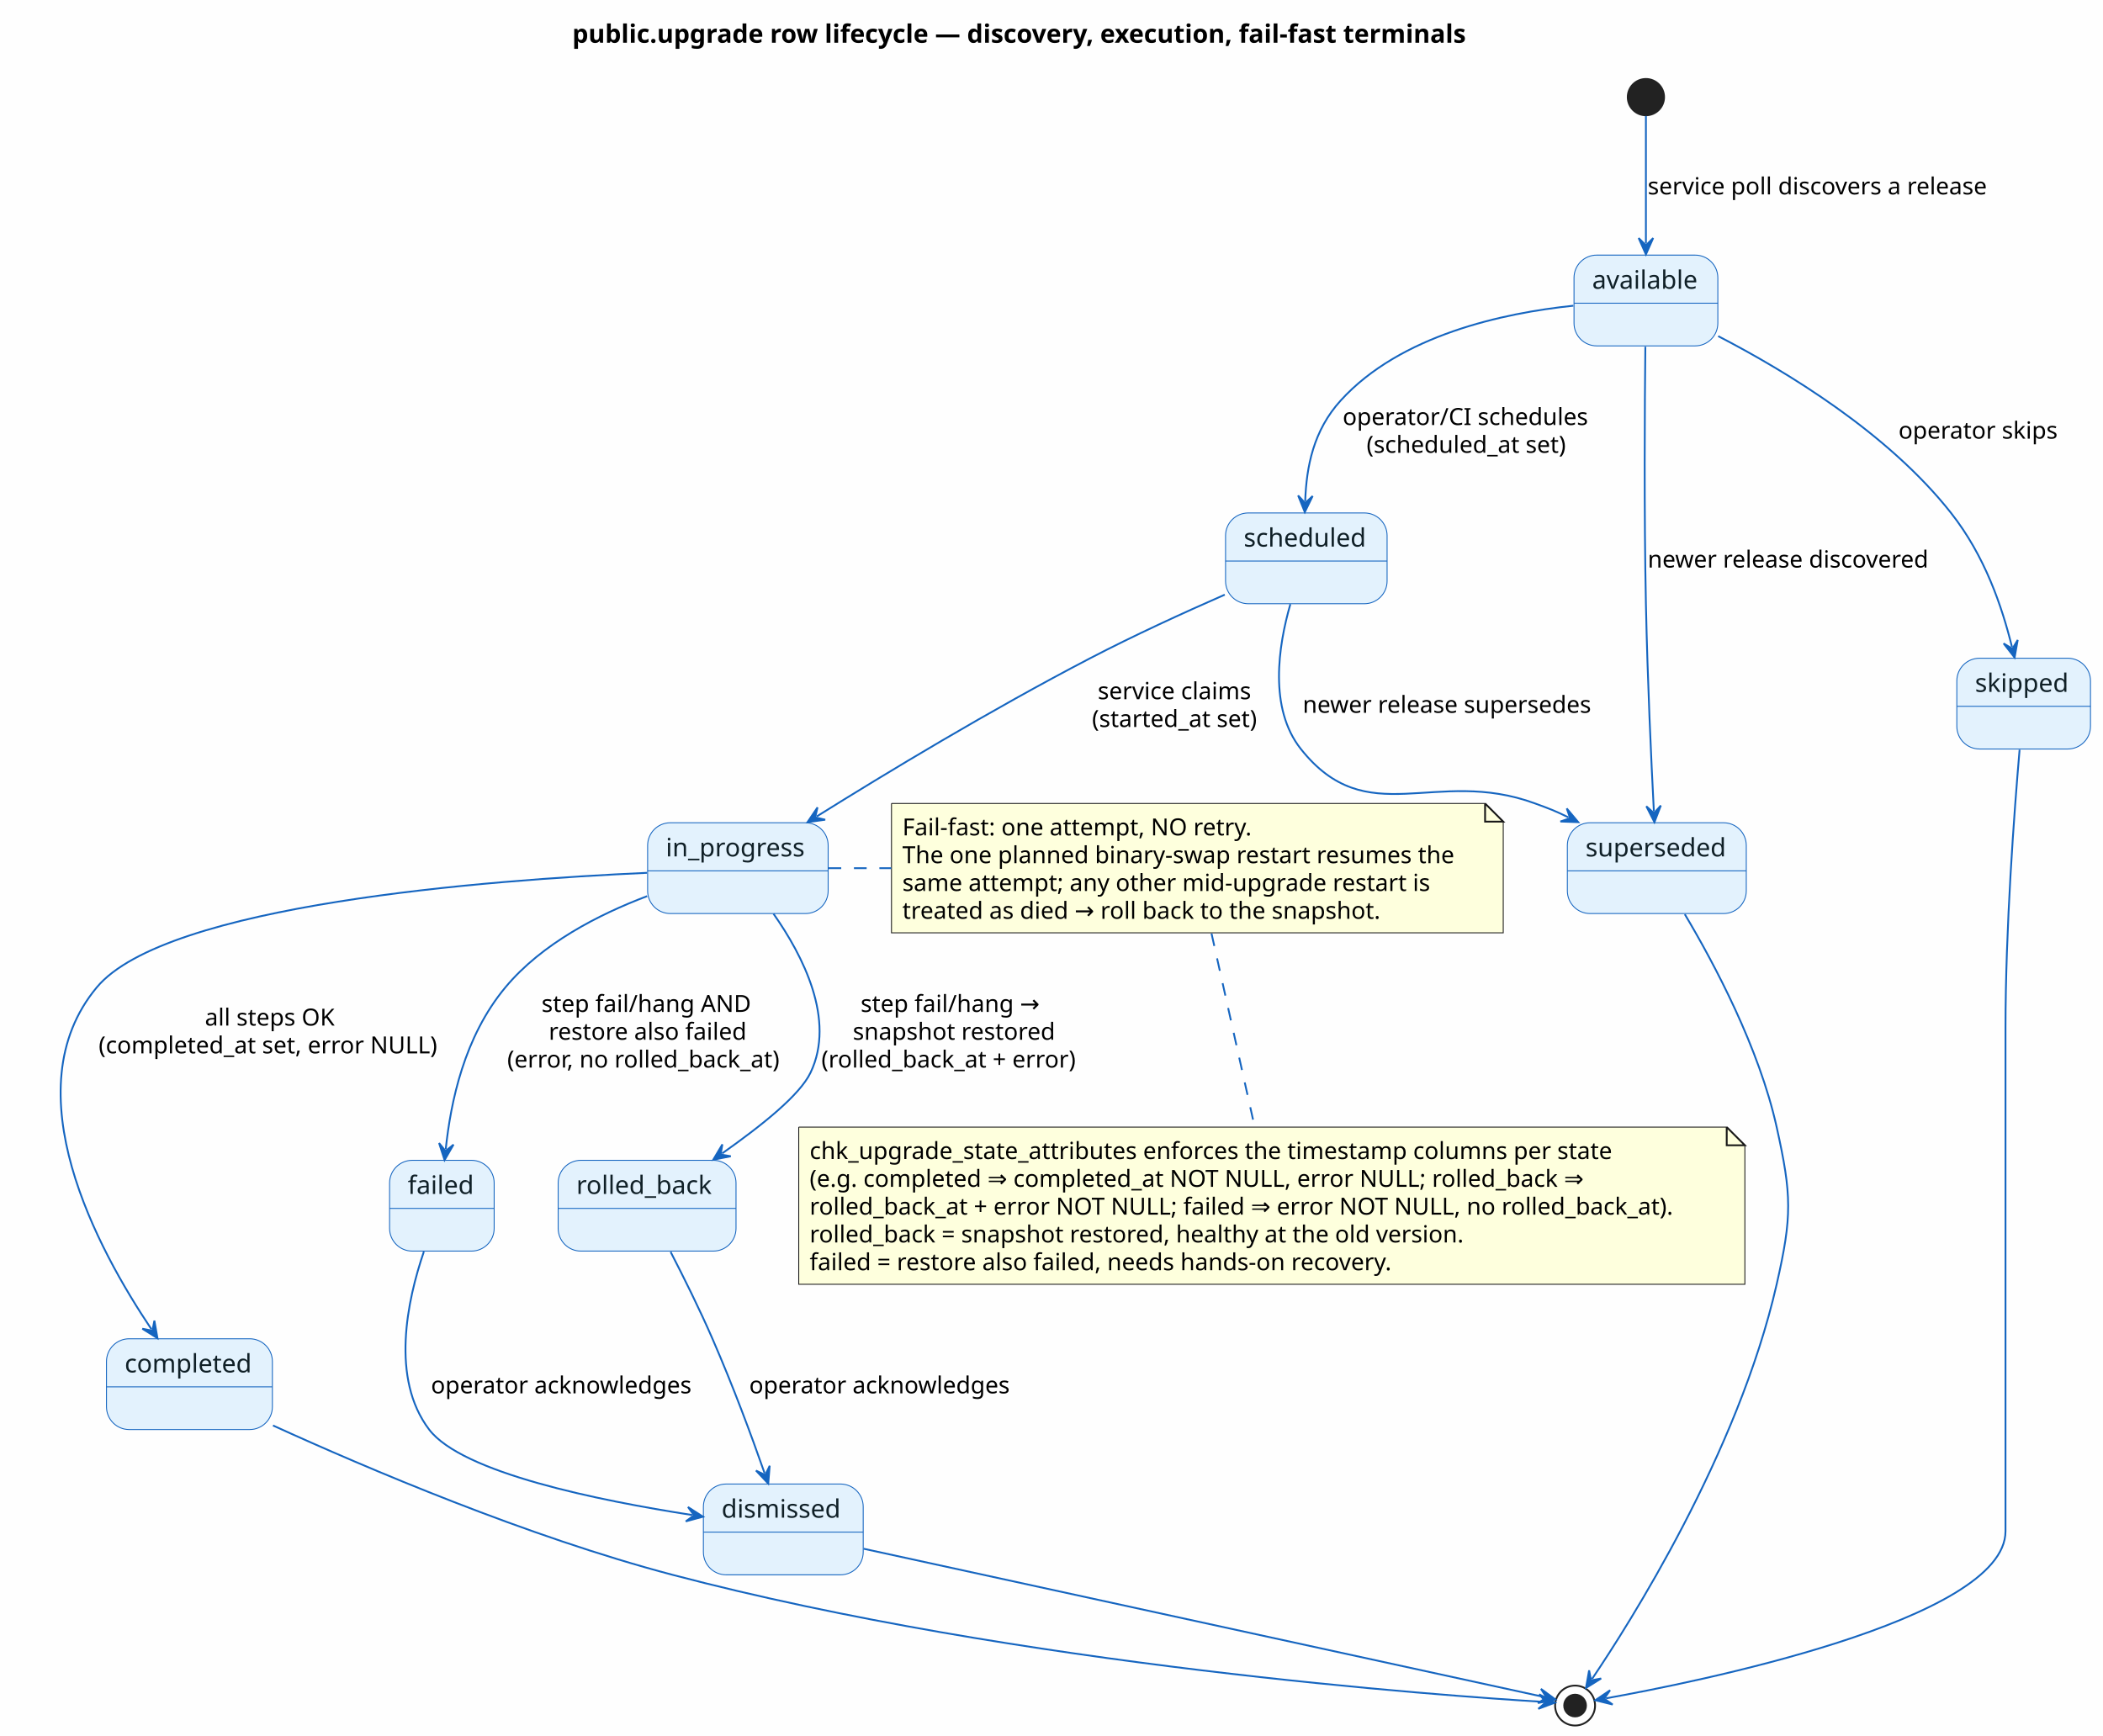
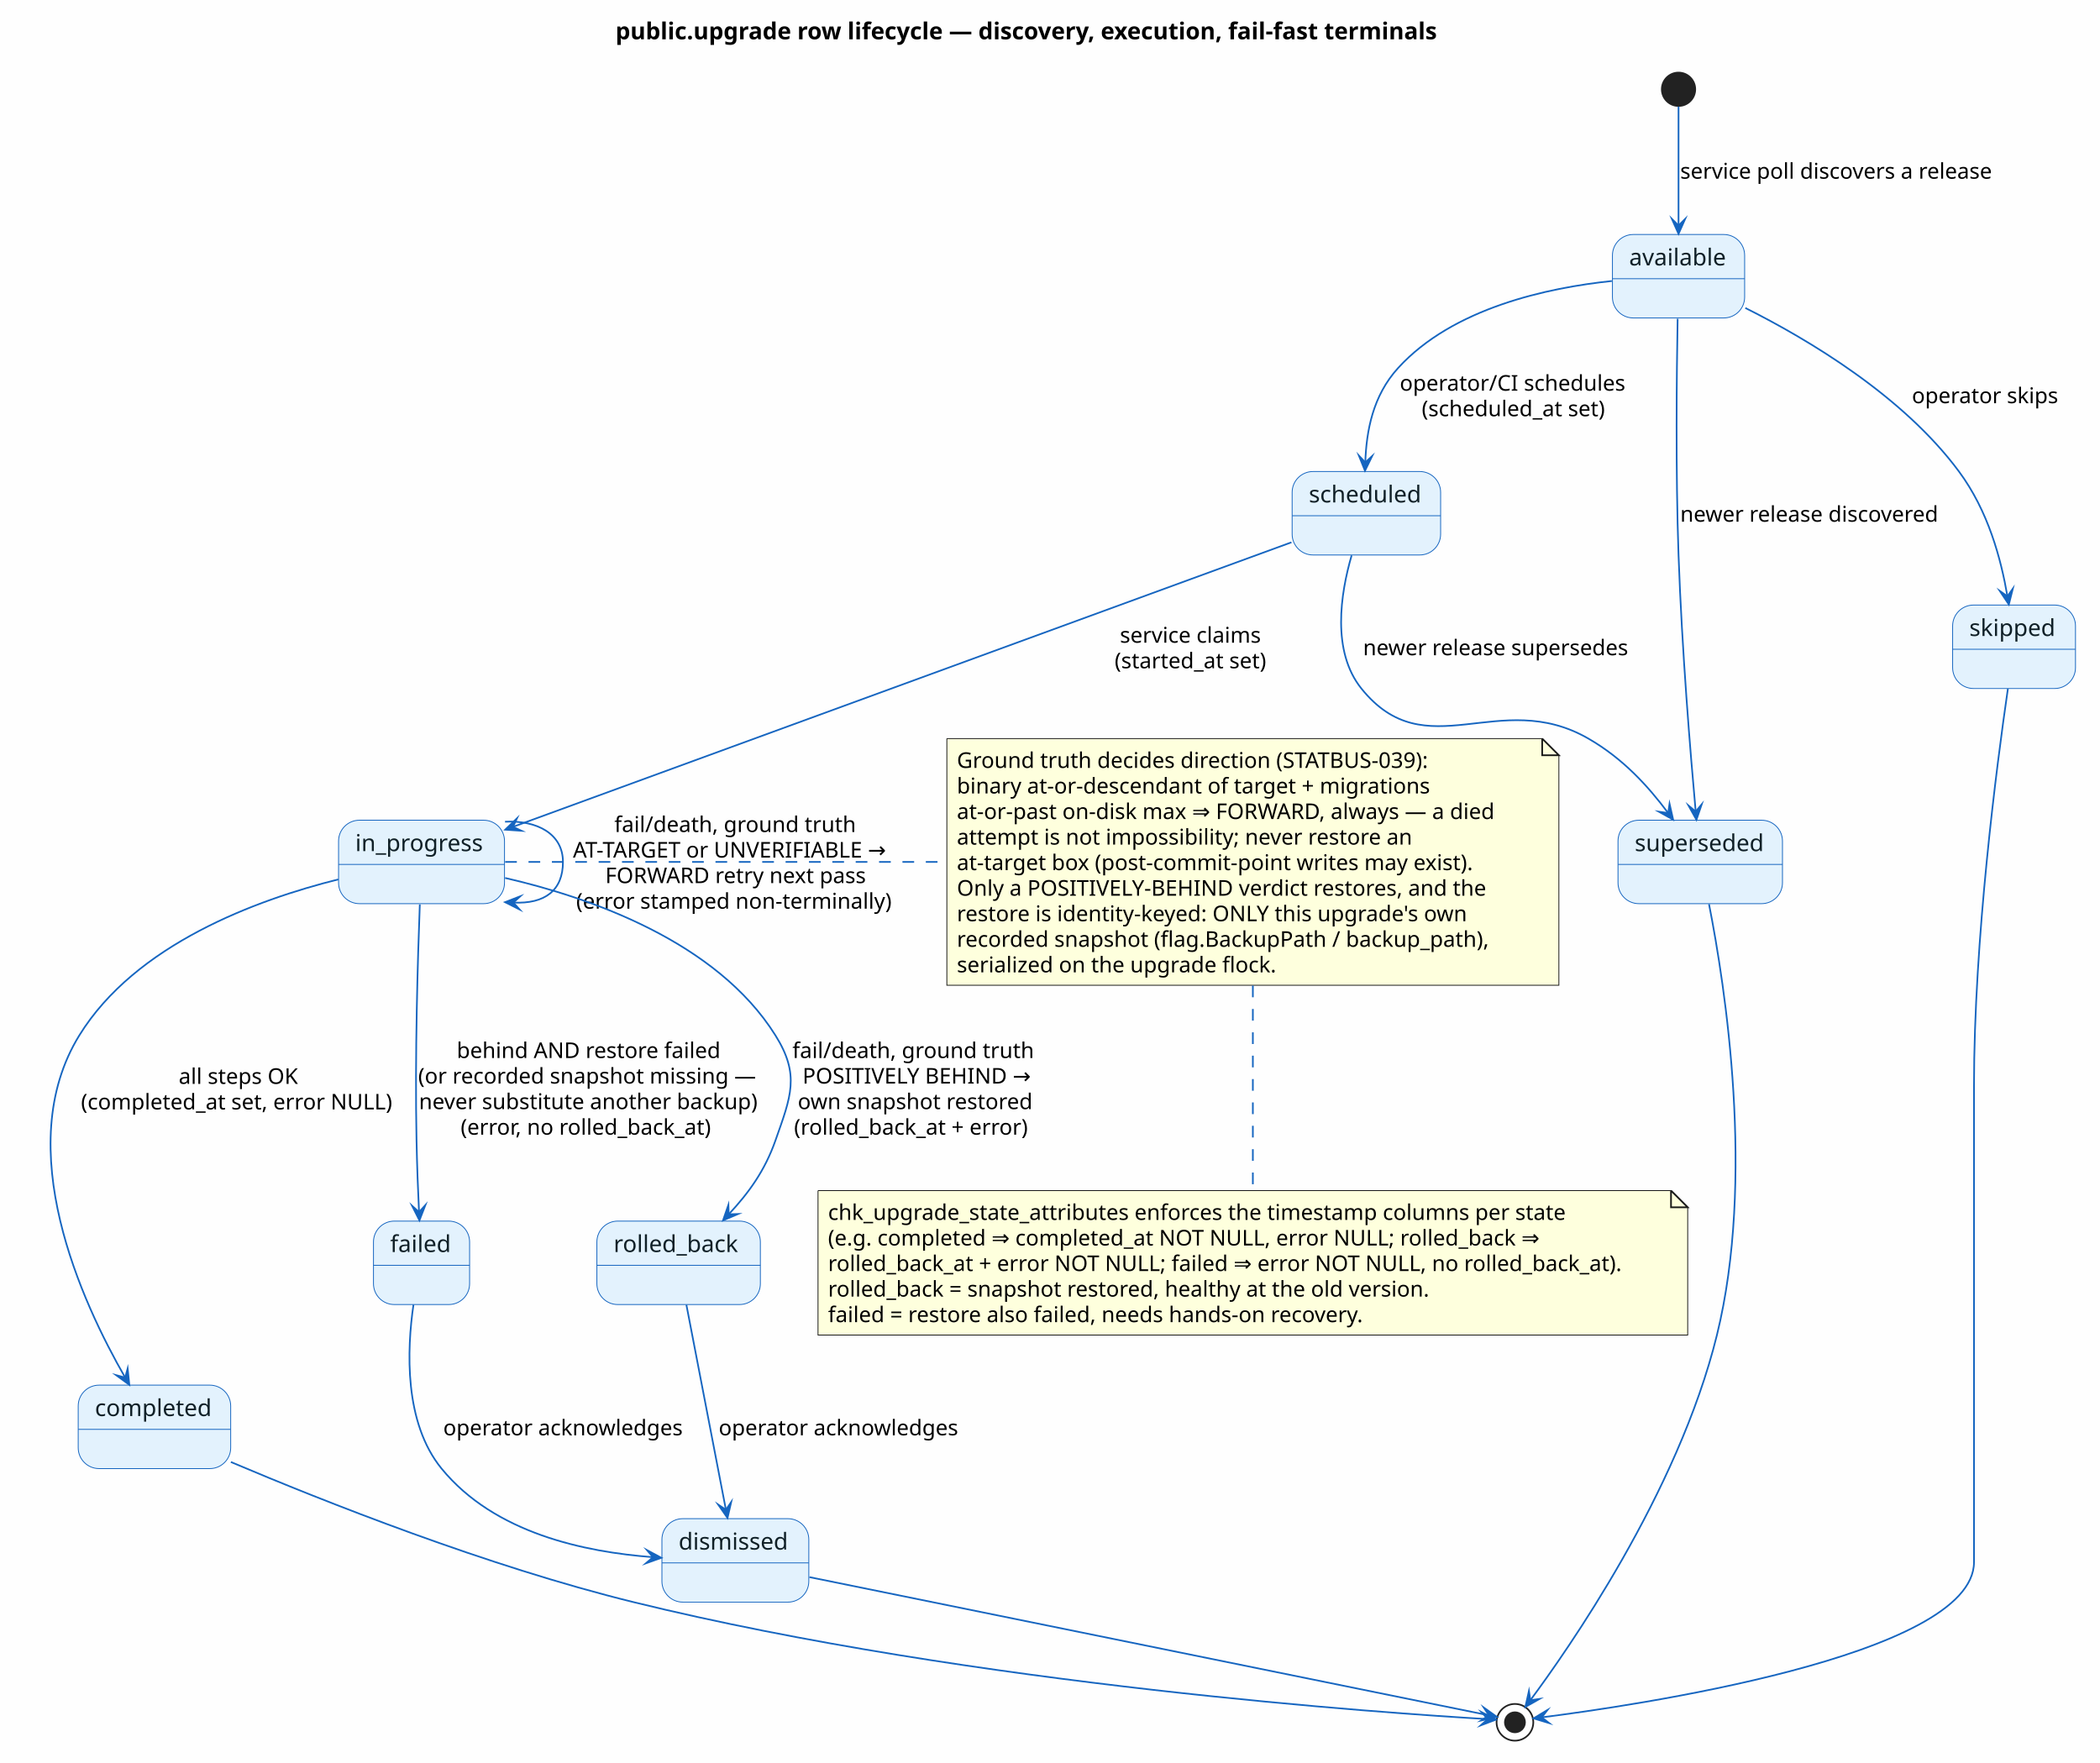
- <svg xmlns="http://www.w3.org/2000/svg" contentStyleType="text/css" data-diagram-type="STATE" height="956px" preserveAspectRatio="none" style="width:1158px;height:956px;background:#FEFEFE;" version="1.1" viewBox="0 0 1158 956" width="1158px" zoomAndPan="magnify">
+ <svg xmlns="http://www.w3.org/2000/svg" contentStyleType="text/css" data-diagram-type="STATE" height="1056px" preserveAspectRatio="none" style="width:1258px;height:1056px;background:#FEFEFE;" version="1.1" viewBox="0 0 1258 1056" width="1258px" zoomAndPan="magnify">
  <defs />
  <g>
-     <rect fill="#FEFEFE" height="956" style="stroke:none;stroke-width:1;" width="1158" x="0" y="0" />
+     <rect fill="#FEFEFE" height="1056" style="stroke:none;stroke-width:1;" width="1258" x="0" y="0" />
    <g class="title" data-source-line="15">
-       <text fill="#000000" font-family="sans-serif" font-size="14" font-weight="bold" lengthAdjust="spacing" textLength="513.905" x="315.103" y="23.535">public.upgrade row lifecycle — discovery, execution, fail-fast terminals</text>
+       <text fill="#000000" font-family="sans-serif" font-size="14" font-weight="700" lengthAdjust="spacing" textLength="513.905" x="368.708" y="23.535">public.upgrade row lifecycle — discovery, execution, fail-fast terminals</text>
    </g>
-     <g class="start_entity" data-qualified-name=".start." data-source-line="17" id="ent0002">
-       <ellipse cx="906.31" cy="53.488" fill="#222222" rx="10" ry="10" style="stroke:#222222;stroke-width:1;" />
+     <g class="start_entity" data-qualified-name=".start." data-source-line="17" id="ent0001">
+       <ellipse cx="1005.52" cy="53.488" fill="#222222" rx="10" ry="10" style="stroke:#222222;stroke-width:1;" />
    </g>
-     <g class="entity" data-qualified-name="available" id="ent0003">
-       <rect fill="#E3F2FD" height="50" rx="12.5" ry="12.5" style="stroke:#1565C0;stroke-width:0.5;" width="79.192" x="866.72" y="140.488" />
-       <line style="stroke:#1565C0;stroke-width:0.5;" x1="866.72" x2="945.912" y1="166.977" y2="166.977" />
-       <text fill="#102027" font-family="sans-serif" font-size="14" lengthAdjust="spacing" textLength="59.192" x="876.72" y="159.023">available</text>
+     <g class="entity" data-qualified-name="available" data-source-line="17" id="ent0002">
+       <rect fill="#E3F2FD" height="50" rx="12.5" ry="12.5" style="stroke:#1565C0;stroke-width:0.5;" width="79.192" x="965.93" y="140.488" />
+       <line style="stroke:#1565C0;stroke-width:0.5;" x1="965.93" x2="1045.122" y1="166.977" y2="166.977" />
+       <text fill="#102027" font-family="sans-serif" font-size="14" lengthAdjust="spacing" textLength="59.192" x="975.93" y="159.023">available</text>
    </g>
-     <g class="entity" data-qualified-name="scheduled" id="ent0005">
-       <rect fill="#E3F2FD" height="50" rx="12.5" ry="12.5" style="stroke:#1565C0;stroke-width:0.5;" width="88.954" x="674.84" y="282.488" />
-       <line style="stroke:#1565C0;stroke-width:0.5;" x1="674.84" x2="763.794" y1="308.977" y2="308.977" />
-       <text fill="#102027" font-family="sans-serif" font-size="14" lengthAdjust="spacing" textLength="68.954" x="684.84" y="301.023">scheduled</text>
+     <g class="entity" data-qualified-name="scheduled" data-source-line="19" id="ent0004">
+       <rect fill="#E3F2FD" height="50" rx="12.5" ry="12.5" style="stroke:#1565C0;stroke-width:0.5;" width="88.954" x="774.05" y="282.488" />
+       <line style="stroke:#1565C0;stroke-width:0.5;" x1="774.05" x2="863.004" y1="308.977" y2="308.977" />
+       <text fill="#102027" font-family="sans-serif" font-size="14" lengthAdjust="spacing" textLength="68.954" x="784.05" y="301.023">scheduled</text>
    </g>
-     <g class="entity" data-qualified-name="skipped" id="ent0007">
-       <rect fill="#E3F2FD" height="50" rx="12.5" ry="12.5" style="stroke:#1565C0;stroke-width:0.5;" width="73.601" x="1077.51" y="362.488" />
-       <line style="stroke:#1565C0;stroke-width:0.5;" x1="1077.51" x2="1151.111" y1="388.977" y2="388.977" />
-       <text fill="#102027" font-family="sans-serif" font-size="14" lengthAdjust="spacing" textLength="53.601" x="1087.51" y="381.023">skipped</text>
+     <g class="entity" data-qualified-name="skipped" data-source-line="20" id="ent0006">
+       <rect fill="#E3F2FD" height="50" rx="12.5" ry="12.5" style="stroke:#1565C0;stroke-width:0.5;" width="73.601" x="1169.72" y="362.488" />
+       <line style="stroke:#1565C0;stroke-width:0.5;" x1="1169.72" x2="1243.321" y1="388.977" y2="388.977" />
+       <text fill="#102027" font-family="sans-serif" font-size="14" lengthAdjust="spacing" textLength="53.601" x="1179.72" y="381.023">skipped</text>
    </g>
-     <g class="entity" data-qualified-name="superseded" id="ent0009">
-       <rect fill="#E3F2FD" height="50" rx="12.5" ry="12.5" style="stroke:#1565C0;stroke-width:0.5;" width="98.524" x="863.05" y="453.108" />
-       <line style="stroke:#1565C0;stroke-width:0.5;" x1="863.05" x2="961.574" y1="479.597" y2="479.597" />
-       <text fill="#102027" font-family="sans-serif" font-size="14" lengthAdjust="spacing" textLength="78.524" x="873.05" y="471.643">superseded</text>
+     <g class="entity" data-qualified-name="superseded" data-source-line="21" id="ent0008">
+       <rect fill="#E3F2FD" height="50" rx="12.5" ry="12.5" style="stroke:#1565C0;stroke-width:0.5;" width="98.524" x="969.26" y="491.388" />
+       <line style="stroke:#1565C0;stroke-width:0.5;" x1="969.26" x2="1067.784" y1="517.877" y2="517.877" />
+       <text fill="#102027" font-family="sans-serif" font-size="14" lengthAdjust="spacing" textLength="78.524" x="979.26" y="509.923">superseded</text>
    </g>
-     <g class="entity" data-qualified-name="in_progress" id="ent0011">
-       <rect fill="#E3F2FD" height="50" rx="12.5" ry="12.5" style="stroke:#1565C0;stroke-width:0.5;" width="99.406" x="356.61" y="453.108" />
-       <line style="stroke:#1565C0;stroke-width:0.5;" x1="356.61" x2="456.016" y1="479.597" y2="479.597" />
-       <text fill="#102027" font-family="sans-serif" font-size="14" lengthAdjust="spacing" textLength="79.406" x="366.61" y="471.643">in_progress</text>
+     <g class="entity" data-qualified-name="in_progress" data-source-line="23" id="ent0010">
+       <rect fill="#E3F2FD" height="50" rx="12.5" ry="12.5" style="stroke:#1565C0;stroke-width:0.5;" width="99.406" x="202.82" y="491.388" />
+       <line style="stroke:#1565C0;stroke-width:0.5;" x1="202.82" x2="302.226" y1="517.877" y2="517.877" />
+       <text fill="#102027" font-family="sans-serif" font-size="14" lengthAdjust="spacing" textLength="79.406" x="212.82" y="509.923">in_progress</text>
    </g>
-     <g class="entity" data-qualified-name="completed" id="ent0014">
-       <rect fill="#E3F2FD" height="50" rx="12.5" ry="12.5" style="stroke:#1565C0;stroke-width:0.5;" width="91.347" x="58.64" y="737.278" />
-       <line style="stroke:#1565C0;stroke-width:0.5;" x1="58.64" x2="149.987" y1="763.767" y2="763.767" />
-       <text fill="#102027" font-family="sans-serif" font-size="14" lengthAdjust="spacing" textLength="71.347" x="68.64" y="755.813">completed</text>
+     <g class="entity" data-qualified-name="completed" data-source-line="26" id="ent0013">
+       <rect fill="#E3F2FD" height="50" rx="12.5" ry="12.5" style="stroke:#1565C0;stroke-width:0.5;" width="91.347" x="46.85" y="829.838" />
+       <line style="stroke:#1565C0;stroke-width:0.5;" x1="46.85" x2="138.197" y1="856.327" y2="856.327" />
+       <text fill="#102027" font-family="sans-serif" font-size="14" lengthAdjust="spacing" textLength="71.347" x="56.85" y="848.373">completed</text>
    </g>
-     <g class="entity" data-qualified-name="rolled_back" id="ent0016">
-       <rect fill="#E3F2FD" height="50" rx="12.5" ry="12.5" style="stroke:#1565C0;stroke-width:0.5;" width="97.93" x="307.35" y="638.998" />
-       <line style="stroke:#1565C0;stroke-width:0.5;" x1="307.35" x2="405.28" y1="665.487" y2="665.487" />
-       <text fill="#102027" font-family="sans-serif" font-size="14" lengthAdjust="spacing" textLength="77.93" x="317.35" y="657.533">rolled_back</text>
+     <g class="entity" data-qualified-name="rolled_back" data-source-line="28" id="ent0016">
+       <rect fill="#E3F2FD" height="50" rx="12.5" ry="12.5" style="stroke:#1565C0;stroke-width:0.5;" width="97.93" x="357.56" y="731.558" />
+       <line style="stroke:#1565C0;stroke-width:0.5;" x1="357.56" x2="455.49" y1="758.047" y2="758.047" />
+       <text fill="#102027" font-family="sans-serif" font-size="14" lengthAdjust="spacing" textLength="77.93" x="367.56" y="750.093">rolled_back</text>
    </g>
-     <g class="entity" data-qualified-name="failed" id="ent0018">
-       <rect fill="#E3F2FD" height="50" rx="12.5" ry="12.5" style="stroke:#1565C0;stroke-width:0.5;" width="57.584" x="214.52" y="638.998" />
-       <line style="stroke:#1565C0;stroke-width:0.5;" x1="214.52" x2="272.104" y1="665.487" y2="665.487" />
-       <text fill="#102027" font-family="sans-serif" font-size="14" lengthAdjust="spacing" textLength="37.584" x="224.52" y="657.533">failed</text>
+     <g class="entity" data-qualified-name="failed" data-source-line="29" id="ent0018">
+       <rect fill="#E3F2FD" height="50" rx="12.5" ry="12.5" style="stroke:#1565C0;stroke-width:0.5;" width="57.584" x="223.73" y="731.558" />
+       <line style="stroke:#1565C0;stroke-width:0.5;" x1="223.73" x2="281.314" y1="758.047" y2="758.047" />
+       <text fill="#102027" font-family="sans-serif" font-size="14" lengthAdjust="spacing" textLength="37.584" x="233.73" y="750.093">failed</text>
    </g>
-     <g class="entity" data-qualified-name="dismissed" id="ent0020">
-       <rect fill="#E3F2FD" height="50" rx="12.5" ry="12.5" style="stroke:#1565C0;stroke-width:0.5;" width="87.997" x="387.32" y="817.278" />
-       <line style="stroke:#1565C0;stroke-width:0.5;" x1="387.32" x2="475.317" y1="843.767" y2="843.767" />
-       <text fill="#102027" font-family="sans-serif" font-size="14" lengthAdjust="spacing" textLength="67.997" x="397.32" y="835.813">dismissed</text>
+     <g class="entity" data-qualified-name="dismissed" data-source-line="43" id="ent0020">
+       <rect fill="#E3F2FD" height="50" rx="12.5" ry="12.5" style="stroke:#1565C0;stroke-width:0.5;" width="87.997" x="396.52" y="909.838" />
+       <line style="stroke:#1565C0;stroke-width:0.5;" x1="396.52" x2="484.517" y1="936.327" y2="936.327" />
+       <text fill="#102027" font-family="sans-serif" font-size="14" lengthAdjust="spacing" textLength="67.997" x="406.52" y="928.373">dismissed</text>
    </g>
-     <g class="end_entity" data-qualified-name=".end." data-source-line="40" id="ent0023">
-       <ellipse cx="867.31" cy="939.278" fill="none" rx="11" ry="11" style="stroke:#222222;stroke-width:1;" />
-       <ellipse cx="867.31" cy="939.278" fill="#222222" rx="6" ry="6" style="stroke:#222222;stroke-width:1;" />
+     <g class="end_entity" data-qualified-name=".end." data-source-line="46" id="ent0023">
+       <ellipse cx="907.52" cy="1031.838" fill="none" rx="11" ry="11" style="stroke:#222222;stroke-width:1;" />
+       <ellipse cx="907.52" cy="1031.838" fill="#222222" rx="6" ry="6" style="stroke:#222222;stroke-width:1;" />
    </g>
-     <g class="entity" data-qualified-name="GMN2" data-source-line="31" id="ent0003">
-       <path d="M490.89,442.488 L490.89,513.731 L827.749,513.731 L827.749,452.488 L817.749,442.488 L490.89,442.488" fill="#FEFFDD" style="stroke:#181818;stroke-width:0.5;" />
-       <path d="M817.749,442.488 L817.749,452.488 L827.749,452.488 L817.749,442.488" fill="#FEFFDD" style="stroke:#181818;stroke-width:1;" />
-       <text fill="#000000" font-family="sans-serif" font-size="13" lengthAdjust="spacing" textLength="203.29" x="496.89" y="460.057">Fail-fast: one attempt, NO retry.</text>
-       <text fill="#000000" font-family="sans-serif" font-size="13" lengthAdjust="spacing" textLength="315.859" x="496.89" y="475.367">The one planned binary-swap restart resumes the</text>
-       <text fill="#000000" font-family="sans-serif" font-size="13" lengthAdjust="spacing" textLength="302.498" x="496.89" y="490.678">same attempt; any other mid-upgrade restart is</text>
-       <text fill="#000000" font-family="sans-serif" font-size="13" lengthAdjust="spacing" textLength="277.139" x="496.89" y="505.988">treated as died → roll back to the snapshot.</text>
+     <g class="entity" data-qualified-name="GMN28" data-source-line="32" id="ent0029">
+       <path d="M567.21,442.488 L567.21,590.283 L933.84,590.283 L933.84,452.488 L923.84,442.488 L567.21,442.488" fill="#FEFFDD" style="stroke:#181818;stroke-width:0.5;" />
+       <path d="M923.84,442.488 L923.84,452.488 L933.84,452.488 L923.84,442.488" fill="#FEFFDD" style="stroke:#181818;stroke-width:1;" />
+       <text fill="#000000" font-family="sans-serif" font-size="13" lengthAdjust="spacing" textLength="299.025" x="573.21" y="460.057">Ground truth decides direction (STATBUS-039):</text>
+       <text fill="#000000" font-family="sans-serif" font-size="13" lengthAdjust="spacing" textLength="301.038" x="573.21" y="475.367">binary at-or-descendant of target + migrations</text>
+       <text fill="#000000" font-family="sans-serif" font-size="13" lengthAdjust="spacing" textLength="345.63" x="573.21" y="490.678">at-or-past on-disk max ⇒ FORWARD, always — a died</text>
+       <text fill="#000000" font-family="sans-serif" font-size="13" lengthAdjust="spacing" textLength="284.051" x="573.21" y="505.988">attempt is not impossibility; never restore an</text>
+       <text fill="#000000" font-family="sans-serif" font-size="13" lengthAdjust="spacing" textLength="331.9" x="573.21" y="521.299">at-target box (post-commit-point writes may exist).</text>
+       <text fill="#000000" font-family="sans-serif" font-size="13" lengthAdjust="spacing" textLength="327.526" x="573.21" y="536.609">Only a POSITIVELY-BEHIND verdict restores, and the</text>
+       <text fill="#000000" font-family="sans-serif" font-size="13" lengthAdjust="spacing" textLength="321.883" x="573.21" y="551.92">restore is identity-keyed: ONLY this upgrade's own</text>
+       <text fill="#000000" font-family="sans-serif" font-size="13" lengthAdjust="spacing" textLength="330.624" x="573.21" y="567.231">recorded snapshot (flag.BackupPath / backup_path),</text>
+       <text fill="#000000" font-family="sans-serif" font-size="13" lengthAdjust="spacing" textLength="200.37" x="573.21" y="582.541">serialized on the upgrade flock.</text>
    </g>
-     <g class="entity" data-qualified-name="GMN5" data-source-line="46" id="ent0006">
-       <path d="M439.82,620.728 L439.82,707.281 L960.806,707.281 L960.806,630.728 L950.806,620.728 L439.82,620.728" fill="#FEFFDD" style="stroke:#181818;stroke-width:0.5;" />
-       <path d="M950.806,620.728 L950.806,630.728 L960.806,630.728 L950.806,620.728" fill="#FEFFDD" style="stroke:#181818;stroke-width:1;" />
-       <text fill="#000000" font-family="sans-serif" font-size="13" lengthAdjust="spacing" textLength="456.422" x="445.82" y="638.297">chk_upgrade_state_attributes enforces the timestamp columns per state</text>
-       <text fill="#000000" font-family="sans-serif" font-size="13" lengthAdjust="spacing" textLength="444.329" x="445.82" y="653.607">(e.g. completed ⇒ completed_at NOT NULL, error NULL; rolled_back ⇒</text>
-       <text fill="#000000" font-family="sans-serif" font-size="13" lengthAdjust="spacing" textLength="499.986" x="445.82" y="668.918">rolled_back_at + error NOT NULL; failed ⇒ error NOT NULL, no rolled_back_at).</text>
-       <text fill="#000000" font-family="sans-serif" font-size="13" lengthAdjust="spacing" textLength="378.047" x="445.82" y="684.228">rolled_back = snapshot restored, healthy at the old version.</text>
-       <text fill="#000000" font-family="sans-serif" font-size="13" lengthAdjust="spacing" textLength="339.65" x="445.82" y="699.539">failed = restore also failed, needs hands-on recovery.</text>
+     <g class="entity" data-qualified-name="GMN31" data-source-line="52" id="ent0032">
+       <path d="M490.03,713.288 L490.03,799.841 L1011.016,799.841 L1011.016,723.288 L1001.016,713.288 L490.03,713.288" fill="#FEFFDD" style="stroke:#181818;stroke-width:0.5;" />
+       <path d="M1001.016,713.288 L1001.016,723.288 L1011.016,723.288 L1001.016,713.288" fill="#FEFFDD" style="stroke:#181818;stroke-width:1;" />
+       <text fill="#000000" font-family="sans-serif" font-size="13" lengthAdjust="spacing" textLength="456.422" x="496.03" y="730.857">chk_upgrade_state_attributes enforces the timestamp columns per state</text>
+       <text fill="#000000" font-family="sans-serif" font-size="13" lengthAdjust="spacing" textLength="444.329" x="496.03" y="746.167">(e.g. completed ⇒ completed_at NOT NULL, error NULL; rolled_back ⇒</text>
+       <text fill="#000000" font-family="sans-serif" font-size="13" lengthAdjust="spacing" textLength="499.986" x="496.03" y="761.478">rolled_back_at + error NOT NULL; failed ⇒ error NOT NULL, no rolled_back_at).</text>
+       <text fill="#000000" font-family="sans-serif" font-size="13" lengthAdjust="spacing" textLength="378.047" x="496.03" y="776.788">rolled_back = snapshot restored, healthy at the old version.</text>
+       <text fill="#000000" font-family="sans-serif" font-size="13" lengthAdjust="spacing" textLength="339.65" x="496.03" y="792.099">failed = restore also failed, needs hands-on recovery.</text>
    </g>
-     <g class="link" data-entity-1="ent0002" data-entity-2="ent0003" data-link-type="dependency" data-source-line="17" id="lnk4">
-       <path d="M906.31,63.858 C906.31,80.588 906.31,110.078 906.31,134.108" fill="none" id="*start*-to-available" style="stroke:#1565C0;stroke-width:1;" />
-       <polygon fill="#1565C0" points="906.31,140.108,910.31,131.108,906.31,135.108,902.31,131.108,906.31,140.108" style="stroke:#1565C0;stroke-width:1;" />
-       <text fill="#000000" font-family="sans-serif" font-size="13" lengthAdjust="spacing" textLength="194.632" x="907.31" y="107.057">service poll discovers a release</text>
+     <g class="link" data-entity-1="ent0001" data-entity-2="ent0002" data-link-type="dependency" data-source-line="17" id="lnk3">
+       <path d="M1005.52,63.868 C1005.52,80.598 1005.52,111.088 1005.52,135.118" fill="none" id="*start*-to-available" style="stroke:#1565C0;stroke-width:1;" />
+       <polygon fill="#1565C0" points="1005.52,140.118,1009.52,131.118,1005.52,135.118,1001.52,131.118,1005.52,140.118" style="stroke:#1565C0;stroke-width:1;stroke-linejoin:miter;stroke-miterlimit:10;" />
+       <text fill="#000000" font-family="sans-serif" font-size="13" lengthAdjust="spacing" textLength="194.632" x="1006.52" y="107.057">service poll discovers a release</text>
    </g>
-     <g class="link" data-entity-1="ent0003" data-entity-2="ent0005" data-link-type="dependency" data-source-line="19" id="lnk6">
-       <path d="M866.36,168.358 C827.98,172.358 771.11,184.468 738.31,220.488 C723.18,237.098 719.374,256.992 718.694,276.032" fill="none" id="available-to-scheduled" style="stroke:#1565C0;stroke-width:1;" />
-       <polygon fill="#1565C0" points="718.48,282.028,722.799,273.177,718.659,277.031,714.804,272.891,718.48,282.028" style="stroke:#1565C0;stroke-width:1;" />
-       <text fill="#000000" font-family="sans-serif" font-size="13" lengthAdjust="spacing" textLength="140.22" x="739.31" y="234.057">operator/CI schedules</text>
-       <text fill="#000000" font-family="sans-serif" font-size="13" lengthAdjust="spacing" textLength="113.871" x="752.485" y="249.367">(scheduled_at set)</text>
+     <g class="link" data-entity-1="ent0002" data-entity-2="ent0004" data-link-type="dependency" data-source-line="19" id="lnk5">
+       <path d="M965.57,168.358 C927.18,172.368 870.32,184.478 837.52,220.488 C822.39,237.108 818.548,258.002 817.869,277.041" fill="none" id="available-to-scheduled" style="stroke:#1565C0;stroke-width:1;" />
+       <polygon fill="#1565C0" points="817.69,282.038,822.009,273.187,817.869,277.041,814.014,272.901,817.69,282.038" style="stroke:#1565C0;stroke-width:1;stroke-linejoin:miter;stroke-miterlimit:10;" />
+       <text fill="#000000" font-family="sans-serif" font-size="13" lengthAdjust="spacing" textLength="140.22" x="838.52" y="234.057">operator/CI schedules</text>
+       <text fill="#000000" font-family="sans-serif" font-size="13" lengthAdjust="spacing" textLength="113.871" x="851.695" y="249.367">(scheduled_at set)</text>
    </g>
-     <g class="link" data-entity-1="ent0003" data-entity-2="ent0007" data-link-type="dependency" data-source-line="20" id="lnk8">
-       <path d="M946.1,185.118 C983.8,204.608 1039.68,238.478 1074.31,282.488 C1092.98,306.198 1102.308,333.804 1107.878,356.304" fill="none" id="available-to-skipped" style="stroke:#1565C0;stroke-width:1;" />
-       <polygon fill="#1565C0" points="1109.32,362.128,1111.04,352.431,1108.119,357.275,1103.274,354.353,1109.32,362.128" style="stroke:#1565C0;stroke-width:1;" />
-       <text fill="#000000" font-family="sans-serif" font-size="13" lengthAdjust="spacing" textLength="90.981" x="1045.38" y="241.557">operator skips</text>
+     <g class="link" data-entity-1="ent0002" data-entity-2="ent0006" data-link-type="dependency" data-source-line="20" id="lnk7">
+       <path d="M1045.53,184.498 C1083.67,203.618 1140.11,237.328 1173.52,282.488 C1191.1,306.248 1198.66,334.741 1202.54,357.231" fill="none" id="available-to-skipped" style="stroke:#1565C0;stroke-width:1;" />
+       <polygon fill="#1565C0" points="1203.39,362.158,1205.802,352.609,1202.54,357.231,1197.918,353.969,1203.39,362.158" style="stroke:#1565C0;stroke-width:1;stroke-linejoin:miter;stroke-miterlimit:10;" />
+       <text fill="#000000" font-family="sans-serif" font-size="13" lengthAdjust="spacing" textLength="90.981" x="1145.31" y="241.557">operator skips</text>
    </g>
-     <g class="link" data-entity-1="ent0003" data-entity-2="ent0009" data-link-type="dependency" data-source-line="21" id="lnk10">
-       <path d="M906,190.958 C905.65,223.338 905.27,282.208 906.31,332.488 C907.19,374.818 909.199,418.086 910.689,446.816" fill="none" id="available-to-superseded" style="stroke:#1565C0;stroke-width:1;" />
-       <polygon fill="#1565C0" points="911,452.808,914.529,443.613,910.741,447.815,906.539,444.027,911,452.808" style="stroke:#1565C0;stroke-width:1;" />
-       <text fill="#000000" font-family="sans-serif" font-size="13" lengthAdjust="spacing" textLength="158.653" x="907.31" y="312.557">newer release discovered</text>
+     <g class="link" data-entity-1="ent0002" data-entity-2="ent0008" data-link-type="dependency" data-source-line="21" id="lnk9">
+       <path d="M1004.98,190.968 C1004.39,223.358 1003.74,282.228 1005.52,332.488 C1007.54,389.438 1012.64,451.188 1015.8,486.178" fill="none" id="available-to-superseded" style="stroke:#1565C0;stroke-width:1;" />
+       <polygon fill="#1565C0" points="1016.25,491.158,1019.424,481.835,1015.8,486.178,1011.457,482.555,1016.25,491.158" style="stroke:#1565C0;stroke-width:1;stroke-linejoin:miter;stroke-miterlimit:10;" />
+       <text fill="#000000" font-family="sans-serif" font-size="13" lengthAdjust="spacing" textLength="158.653" x="1006.52" y="312.557">newer release discovered</text>
    </g>
-     <g class="link" data-entity-1="ent0005" data-entity-2="ent0011" data-link-type="dependency" data-source-line="23" id="lnk12">
-       <path d="M674.41,327.498 C651.89,337.368 624.36,349.968 600.31,362.488 C544.96,391.288 488.37,425.512 449.73,449.622" fill="none" id="scheduled-to-in_progress" style="stroke:#1565C0;stroke-width:1;" />
-       <polygon fill="#1565C0" points="444.64,452.798,454.393,451.428,448.882,450.151,450.158,444.64,444.64,452.798" style="stroke:#1565C0;stroke-width:1;" />
-       <text fill="#000000" font-family="sans-serif" font-size="13" lengthAdjust="spacing" textLength="87.807" x="604.465" y="385.057">service claims</text>
-       <text fill="#000000" font-family="sans-serif" font-size="13" lengthAdjust="spacing" textLength="94.117" x="601.31" y="400.367">(started_at set)</text>
+     <g class="link" data-entity-1="ent0004" data-entity-2="ent0010" data-link-type="dependency" data-source-line="23" id="lnk11">
+       <path d="M773.64,324.898 C669.44,362.988 416.456,455.462 307.326,495.352" fill="none" id="scheduled-to-in_progress" style="stroke:#1565C0;stroke-width:1;" />
+       <polygon fill="#1565C0" points="302.63,497.068,312.456,497.735,307.326,495.352,309.71,490.222,302.63,497.068" style="stroke:#1565C0;stroke-width:1;stroke-linejoin:miter;stroke-miterlimit:10;" />
+       <text fill="#000000" font-family="sans-serif" font-size="13" lengthAdjust="spacing" textLength="87.807" x="670.885" y="385.057">service claims</text>
+       <text fill="#000000" font-family="sans-serif" font-size="13" lengthAdjust="spacing" textLength="94.117" x="667.73" y="400.367">(started_at set)</text>
    </g>
-     <g class="link" data-entity-1="ent0005" data-entity-2="ent0009" data-link-type="dependency" data-source-line="24" id="lnk13">
-       <path d="M710.53,332.708 C703.87,355.758 698.57,390.138 716.31,412.488 C752.92,458.578 790.08,422.148 845.31,442.488 C853.18,445.378 855.91,446.352 863.66,450.142" fill="none" id="scheduled-to-superseded" style="stroke:#1565C0;stroke-width:1;" />
-       <polygon fill="#1565C0" points="869.05,452.778,862.722,445.231,864.558,450.582,859.208,452.418,869.05,452.778" style="stroke:#1565C0;stroke-width:1;" />
-       <text fill="#000000" font-family="sans-serif" font-size="13" lengthAdjust="spacing" textLength="162.087" x="717.31" y="392.557">newer release supersedes</text>
+     <g class="link" data-entity-1="ent0004" data-entity-2="ent0008" data-link-type="dependency" data-source-line="24" id="lnk12">
+       <path d="M809.68,332.758 C802.98,355.838 797.65,390.238 815.52,412.488 C854.29,460.738 897.88,411.608 951.52,442.488 C972.23,454.408 987.209,470.872 999.319,487.092" fill="none" id="scheduled-to-superseded" style="stroke:#1565C0;stroke-width:1;" />
+       <polygon fill="#1565C0" points="1002.31,491.098,1000.131,481.493,999.319,487.092,993.721,486.28,1002.31,491.098" style="stroke:#1565C0;stroke-width:1;stroke-linejoin:miter;stroke-miterlimit:10;" />
+       <text fill="#000000" font-family="sans-serif" font-size="13" lengthAdjust="spacing" textLength="162.087" x="816.52" y="392.557">newer release supersedes</text>
    </g>
-     <g class="link" data-entity-1="ent0011" data-entity-2="ent0014" data-link-type="dependency" data-source-line="26" id="lnk15">
-       <path d="M356.28,480.678 C268.23,484.618 91.31,498.138 53.31,543.728 C6,600.488 53.996,688.257 83.366,732.007" fill="none" id="in_progress-to-completed" style="stroke:#1565C0;stroke-width:1;" />
-       <polygon fill="#1565C0" points="86.71,736.988,85.015,727.286,83.923,732.837,78.373,731.745,86.71,736.988" style="stroke:#1565C0;stroke-width:1;" />
-       <text fill="#000000" font-family="sans-serif" font-size="13" lengthAdjust="spacing" textLength="75.048" x="112.832" y="564.797">all steps OK</text>
-       <text fill="#000000" font-family="sans-serif" font-size="13" lengthAdjust="spacing" textLength="192.093" x="54.31" y="580.107">(completed_at set, error NULL)</text>
+     <g class="link" data-entity-1="ent0010" data-entity-2="ent0013" data-link-type="dependency" data-source-line="26" id="lnk14">
+       <path d="M202.69,526.838 C153.59,539.088 81.19,565.718 47.52,620.288 C6,687.588 49.29,780.552 74.99,825.312" fill="none" id="in_progress-to-completed" style="stroke:#1565C0;stroke-width:1;" />
+       <polygon fill="#1565C0" points="77.48,829.648,76.468,819.852,74.99,825.312,69.53,823.835,77.48,829.648" style="stroke:#1565C0;stroke-width:1;stroke-linejoin:miter;stroke-miterlimit:10;" />
+       <text fill="#000000" font-family="sans-serif" font-size="13" lengthAdjust="spacing" textLength="75.048" x="107.042" y="649.357">all steps OK</text>
+       <text fill="#000000" font-family="sans-serif" font-size="13" lengthAdjust="spacing" textLength="192.093" x="48.52" y="664.667">(completed_at set, error NULL)</text>
    </g>
-     <g class="link" data-entity-1="ent0011" data-entity-2="ent0016" data-link-type="dependency" data-source-line="27" id="lnk17">
-       <path d="M425.9,503.198 C442.08,526.208 460.29,561.578 446.31,590.728 C440.38,603.108 419.919,619.464 397.629,635.224" fill="none" id="in_progress-to-rolled_back" style="stroke:#1565C0;stroke-width:1;" />
-       <polygon fill="#1565C0" points="392.73,638.688,402.388,636.759,396.813,635.802,397.769,630.226,392.73,638.688" style="stroke:#1565C0;stroke-width:1;" />
-       <text fill="#000000" font-family="sans-serif" font-size="13" lengthAdjust="spacing" textLength="105.853" x="473.916" y="557.297">step fail/hang →</text>
-       <text fill="#000000" font-family="sans-serif" font-size="13" lengthAdjust="spacing" textLength="114.493" x="469.597" y="572.607">snapshot restored</text>
-       <text fill="#000000" font-family="sans-serif" font-size="13" lengthAdjust="spacing" textLength="149.106" x="452.29" y="587.918">(rolled_back_at + error)</text>
+     <g class="link" data-entity-1="ent0010" data-entity-2="ent0010" data-link-type="dependency" data-source-line="27" id="lnk15">
+       <path d="M302.54,492.288 C321.52,491.358 337.23,499.398 337.23,516.388 C337.23,533.378 326.514,541.663 307.534,540.733" fill="none" id="in_progress-to-in_progress" style="stroke:#1565C0;stroke-width:1;" />
+       <polygon fill="#1565C0" points="302.54,540.488,311.334,544.924,307.534,540.733,311.725,536.933,302.54,540.488" style="stroke:#1565C0;stroke-width:1;stroke-linejoin:miter;stroke-miterlimit:10;" />
+       <text fill="#000000" font-family="sans-serif" font-size="13" lengthAdjust="spacing" textLength="151.074" x="368.037" y="498.457">fail/death, ground truth</text>
+       <text fill="#000000" font-family="sans-serif" font-size="13" lengthAdjust="spacing" textLength="200.688" x="343.23" y="513.767">AT-TARGET or UNVERIFIABLE →</text>
+       <text fill="#000000" font-family="sans-serif" font-size="13" lengthAdjust="spacing" textLength="161.973" x="362.587" y="529.078">FORWARD retry next pass</text>
+       <text fill="#000000" font-family="sans-serif" font-size="13" lengthAdjust="spacing" textLength="196.796" x="345.176" y="544.388">(error stamped non-terminally)</text>
    </g>
-     <g class="link" data-entity-1="ent0011" data-entity-2="ent0018" data-link-type="dependency" data-source-line="28" id="lnk19">
-       <path d="M356.34,493.528 C329.71,503.588 298.39,519.618 278.31,543.728 C255.53,571.088 248.214,606.762 245.434,632.912" fill="none" id="in_progress-to-failed" style="stroke:#1565C0;stroke-width:1;" />
-       <polygon fill="#1565C0" points="244.8,638.878,249.729,630.352,245.329,633.906,241.774,629.506,244.8,638.878" style="stroke:#1565C0;stroke-width:1;" />
-       <text fill="#000000" font-family="sans-serif" font-size="13" lengthAdjust="spacing" textLength="121.164" x="298.197" y="557.297">step fail/hang AND</text>
-       <text fill="#000000" font-family="sans-serif" font-size="13" lengthAdjust="spacing" textLength="113.274" x="302.142" y="572.607">restore also failed</text>
-       <text fill="#000000" font-family="sans-serif" font-size="13" lengthAdjust="spacing" textLength="158.939" x="279.31" y="587.918">(error, no rolled_back_at)</text>
+     <g class="link" data-entity-1="ent0010" data-entity-2="ent0016" data-link-type="dependency" data-source-line="28" id="lnk17">
+       <path d="M302.58,525.988 C353.33,537.668 429.24,563.938 464.52,620.288 C479.38,644.018 473.81,656.868 464.52,683.288 C458.17,701.348 448.606,714.587 436.536,727.487" fill="none" id="in_progress-to-rolled_back" style="stroke:#1565C0;stroke-width:1;" />
+       <polygon fill="#1565C0" points="433.12,731.138,442.19,727.299,436.536,727.487,436.348,721.833,433.12,731.138" style="stroke:#1565C0;stroke-width:1;stroke-linejoin:miter;stroke-miterlimit:10;" />
+       <text fill="#000000" font-family="sans-serif" font-size="13" lengthAdjust="spacing" textLength="151.074" x="474.69" y="633.857">fail/death, ground truth</text>
+       <text fill="#000000" font-family="sans-serif" font-size="13" lengthAdjust="spacing" textLength="138.963" x="480.746" y="649.167">POSITIVELY BEHIND →</text>
+       <text fill="#000000" font-family="sans-serif" font-size="13" lengthAdjust="spacing" textLength="144.676" x="477.889" y="664.478">own snapshot restored</text>
+       <text fill="#000000" font-family="sans-serif" font-size="13" lengthAdjust="spacing" textLength="149.106" x="475.674" y="679.788">(rolled_back_at + error)</text>
    </g>
-     <g class="link" data-entity-1="ent0016" data-entity-2="ent0020" data-link-type="dependency" data-source-line="37" id="lnk21">
-       <path d="M369.28,689.458 C376.44,703.318 385.27,721.078 392.31,737.278 C404.01,764.158 413.583,790.117 421.043,811.377" fill="none" id="rolled_back-to-dismissed" style="stroke:#1565C0;stroke-width:1;" />
-       <polygon fill="#1565C0" points="423.03,817.038,423.825,807.221,421.375,812.32,416.276,809.87,423.03,817.038" style="stroke:#1565C0;stroke-width:1;" />
-       <text fill="#000000" font-family="sans-serif" font-size="13" lengthAdjust="spacing" textLength="146.853" x="412.53" y="767.347">operator acknowledges</text>
+     <g class="link" data-entity-1="ent0010" data-entity-2="ent0018" data-link-type="dependency" data-source-line="29" id="lnk19">
+       <path d="M251.49,541.848 C250.25,574.208 248.48,633.028 249.52,683.288 C249.85,699.228 250.351,712.154 251.021,726.154" fill="none" id="in_progress-to-failed" style="stroke:#1565C0;stroke-width:1;" />
+       <polygon fill="#1565C0" points="251.26,731.148,254.825,721.967,251.021,726.154,246.834,722.35,251.26,731.148" style="stroke:#1565C0;stroke-width:1;stroke-linejoin:miter;stroke-miterlimit:10;" />
+       <text fill="#000000" font-family="sans-serif" font-size="13" lengthAdjust="spacing" textLength="163.649" x="273.594" y="633.857">behind AND restore failed</text>
+       <text fill="#000000" font-family="sans-serif" font-size="13" lengthAdjust="spacing" textLength="209.796" x="250.52" y="649.167">(or recorded snapshot missing —</text>
+       <text fill="#000000" font-family="sans-serif" font-size="13" lengthAdjust="spacing" textLength="208.92" x="250.958" y="664.478">never substitute another backup)</text>
+       <text fill="#000000" font-family="sans-serif" font-size="13" lengthAdjust="spacing" textLength="158.939" x="275.949" y="679.788">(error, no rolled_back_at)</text>
    </g>
-     <g class="link" data-entity-1="ent0018" data-entity-2="ent0020" data-link-type="dependency" data-source-line="38" id="lnk22">
-       <path d="M233.4,689.298 C224.23,716.108 214.94,759.188 236.31,787.278 C254.5,811.178 329.471,826.328 381.181,834.358" fill="none" id="failed-to-dismissed" style="stroke:#1565C0;stroke-width:1;" />
-       <polygon fill="#1565C0" points="387.11,835.278,378.83,829.945,382.169,834.511,377.603,837.85,387.11,835.278" style="stroke:#1565C0;stroke-width:1;" />
-       <text fill="#000000" font-family="sans-serif" font-size="13" lengthAdjust="spacing" textLength="146.853" x="237.31" y="767.347">operator acknowledges</text>
+     <g class="link" data-entity-1="ent0016" data-entity-2="ent0020" data-link-type="dependency" data-source-line="43" id="lnk21">
+       <path d="M411.18,781.698 C417.65,815.268 428.364,870.799 434.864,904.519" fill="none" id="rolled_back-to-dismissed" style="stroke:#1565C0;stroke-width:1;" />
+       <polygon fill="#1565C0" points="435.81,909.428,438.034,899.834,434.864,904.519,430.179,901.348,435.81,909.428" style="stroke:#1565C0;stroke-width:1;stroke-linejoin:miter;stroke-miterlimit:10;" />
+       <text fill="#000000" font-family="sans-serif" font-size="13" lengthAdjust="spacing" textLength="146.853" x="430.52" y="859.907">operator acknowledges</text>
    </g>
-     <g class="link" data-entity-1="ent0014" data-entity-2="ent0023" data-link-type="dependency" data-source-line="40" id="lnk24">
-       <path d="M150.31,785.038 C202.5,808.818 290.71,846.328 370.31,867.278 C560.81,917.408 796.311,933.993 850.301,937.283" fill="none" id="completed-to-*end*" style="stroke:#1565C0;stroke-width:1;" />
-       <polygon fill="#1565C0" points="856.29,937.648,847.55,933.108,851.299,937.344,847.063,941.093,856.29,937.648" style="stroke:#1565C0;stroke-width:1;" />
+     <g class="link" data-entity-1="ent0018" data-entity-2="ent0020" data-link-type="dependency" data-source-line="44" id="lnk22">
+       <path d="M247.69,781.628 C243.74,808.628 241.97,852.258 264.52,879.838 C296.29,918.688 350.304,929.81 391.184,932.91" fill="none" id="failed-to-dismissed" style="stroke:#1565C0;stroke-width:1;" />
+       <polygon fill="#1565C0" points="396.17,933.288,387.498,928.619,391.184,932.91,386.893,936.596,396.17,933.288" style="stroke:#1565C0;stroke-width:1;stroke-linejoin:miter;stroke-miterlimit:10;" />
+       <text fill="#000000" font-family="sans-serif" font-size="13" lengthAdjust="spacing" textLength="146.853" x="265.52" y="859.907">operator acknowledges</text>
    </g>
-     <g class="link" data-entity-1="ent0007" data-entity-2="ent0023" data-link-type="dependency" data-source-line="41" id="lnk25">
-       <path d="M1112.07,412.898 C1109.12,447.128 1104.31,511.368 1104.31,566.228 C1104.31,566.228 1104.31,566.228 1104.31,843.278 C1104.31,892.598 931.186,926.888 884.336,935.298" fill="none" id="skipped-to-*end*" style="stroke:#1565C0;stroke-width:1;" />
-       <polygon fill="#1565C0" points="878.43,936.358,887.995,938.705,883.351,935.475,886.582,930.831,878.43,936.358" style="stroke:#1565C0;stroke-width:1;" />
+     <g class="link" data-entity-1="ent0013" data-entity-2="ent0023" data-link-type="dependency" data-source-line="46" id="lnk24">
+       <path d="M138.3,875.888 C194.17,899.548 292.02,938.368 379.52,959.838 C582.98,1009.768 834.749,1026.638 891.218,1029.928" fill="none" id="completed-to-*end*" style="stroke:#1565C0;stroke-width:1;" />
+       <polygon fill="#1565C0" points="896.21,1030.218,887.458,1025.702,891.218,1029.928,886.993,1033.688,896.21,1030.218" style="stroke:#1565C0;stroke-width:1;stroke-linejoin:miter;stroke-miterlimit:10;" />
    </g>
-     <g class="link" data-entity-1="ent0009" data-entity-2="ent0023" data-link-type="dependency" data-source-line="42" id="lnk26">
-       <path d="M927.73,503.498 C944.01,530.828 968.63,577.028 978.31,620.728 C986.64,658.278 986.86,669.768 978.31,707.278 C957.07,800.548 896.577,895.115 876.667,924.606" fill="none" id="superseded-to-*end*" style="stroke:#1565C0;stroke-width:1;" />
-       <polygon fill="#1565C0" points="873.31,929.578,881.661,924.357,876.108,925.434,875.031,919.881,873.31,929.578" style="stroke:#1565C0;stroke-width:1;" />
+     <g class="link" data-entity-1="ent0006" data-entity-2="ent0023" data-link-type="dependency" data-source-line="47" id="lnk25">
+       <path d="M1202.82,412.648 C1196.09,458.808 1182.52,562.758 1182.52,650.788 C1182.52,650.788 1182.52,650.788 1182.52,935.838 C1182.52,992.668 975.05,1022.361 923.6,1028.871" fill="none" id="skipped-to-*end*" style="stroke:#1565C0;stroke-width:1;" />
+       <polygon fill="#1565C0" points="918.64,1029.498,928.071,1032.337,923.6,1028.871,927.067,1024.4,918.64,1029.498" style="stroke:#1565C0;stroke-width:1;stroke-linejoin:miter;stroke-miterlimit:10;" />
    </g>
-     <g class="link" data-entity-1="ent0020" data-entity-2="ent0023" data-link-type="dependency" data-source-line="43" id="lnk27">
-       <path d="M475.52,852.908 C573.37,874.228 797.938,923.16 850.608,934.64" fill="none" id="dismissed-to-*end*" style="stroke:#1565C0;stroke-width:1;" />
-       <polygon fill="#1565C0" points="856.47,935.918,848.528,930.093,851.585,934.854,846.825,937.91,856.47,935.918" style="stroke:#1565C0;stroke-width:1;" />
+     <g class="link" data-entity-1="ent0008" data-entity-2="ent0023" data-link-type="dependency" data-source-line="48" id="lnk26">
+       <path d="M1023.77,541.648 C1033.52,591.088 1051.44,706.688 1028.52,799.838 C1005.16,894.798 938.064,989.957 916.735,1018.627" fill="none" id="superseded-to-*end*" style="stroke:#1565C0;stroke-width:1;" />
+       <polygon fill="#1565C0" points="913.75,1022.638,922.331,1017.805,916.735,1018.627,915.913,1013.03,913.75,1022.638" style="stroke:#1565C0;stroke-width:1;stroke-linejoin:miter;stroke-miterlimit:10;" />
    </g>
-     <g class="link" data-entity-1="ent0011" data-entity-2="ent0003" data-link-type="association" data-source-line="31" id="lnk4">
-       <path d="M456.22,478.108 C467.73,478.108 479.23,478.108 490.73,478.108" fill="none" id="in_progress-GMN2" style="stroke:#1565C0;stroke-width:1;stroke-dasharray:7,7;" />
+     <g class="link" data-entity-1="ent0020" data-entity-2="ent0023" data-link-type="dependency" data-source-line="49" id="lnk27">
+       <path d="M484.88,944.858 C588.47,965.938 836.82,1016.452 891.93,1027.662" fill="none" id="dismissed-to-*end*" style="stroke:#1565C0;stroke-width:1;" />
+       <polygon fill="#1565C0" points="896.83,1028.658,888.808,1022.945,891.93,1027.662,887.213,1030.784,896.83,1028.658" style="stroke:#1565C0;stroke-width:1;stroke-linejoin:miter;stroke-miterlimit:10;" />
    </g>
-     <g class="link" data-entity-1="ent0003" data-entity-2="ent0006" data-link-type="association" data-source-line="46" id="lnk7">
-       <path d="M667.12,514.128 C673.86,544.348 683.61,588.098 690.81,620.348" fill="none" id="GMN2-GMN5" style="stroke:#1565C0;stroke-width:1;stroke-dasharray:7,7;" />
+     <g class="link" data-entity-1="ent0010" data-entity-2="ent0029" data-link-type="association" data-source-line="32" id="lnk30">
+       <path d="M302.61,516.388 C390.68,516.388 478.74,516.388 566.81,516.388" fill="none" id="in_progress-GMN28" style="stroke:#1565C0;stroke-width:1;stroke-dasharray:7,7;" />
+     </g>
+     <g class="link" data-entity-1="ent0029" data-entity-2="ent0032" data-link-type="association" data-source-line="52" id="lnk33">
+       <path d="M750.52,590.468 C750.52,630.668 750.52,679.138 750.52,713.128" fill="none" id="GMN28-GMN31" style="stroke:#1565C0;stroke-width:1;stroke-dasharray:7,7;" />
    </g>
  </g>
</svg>
